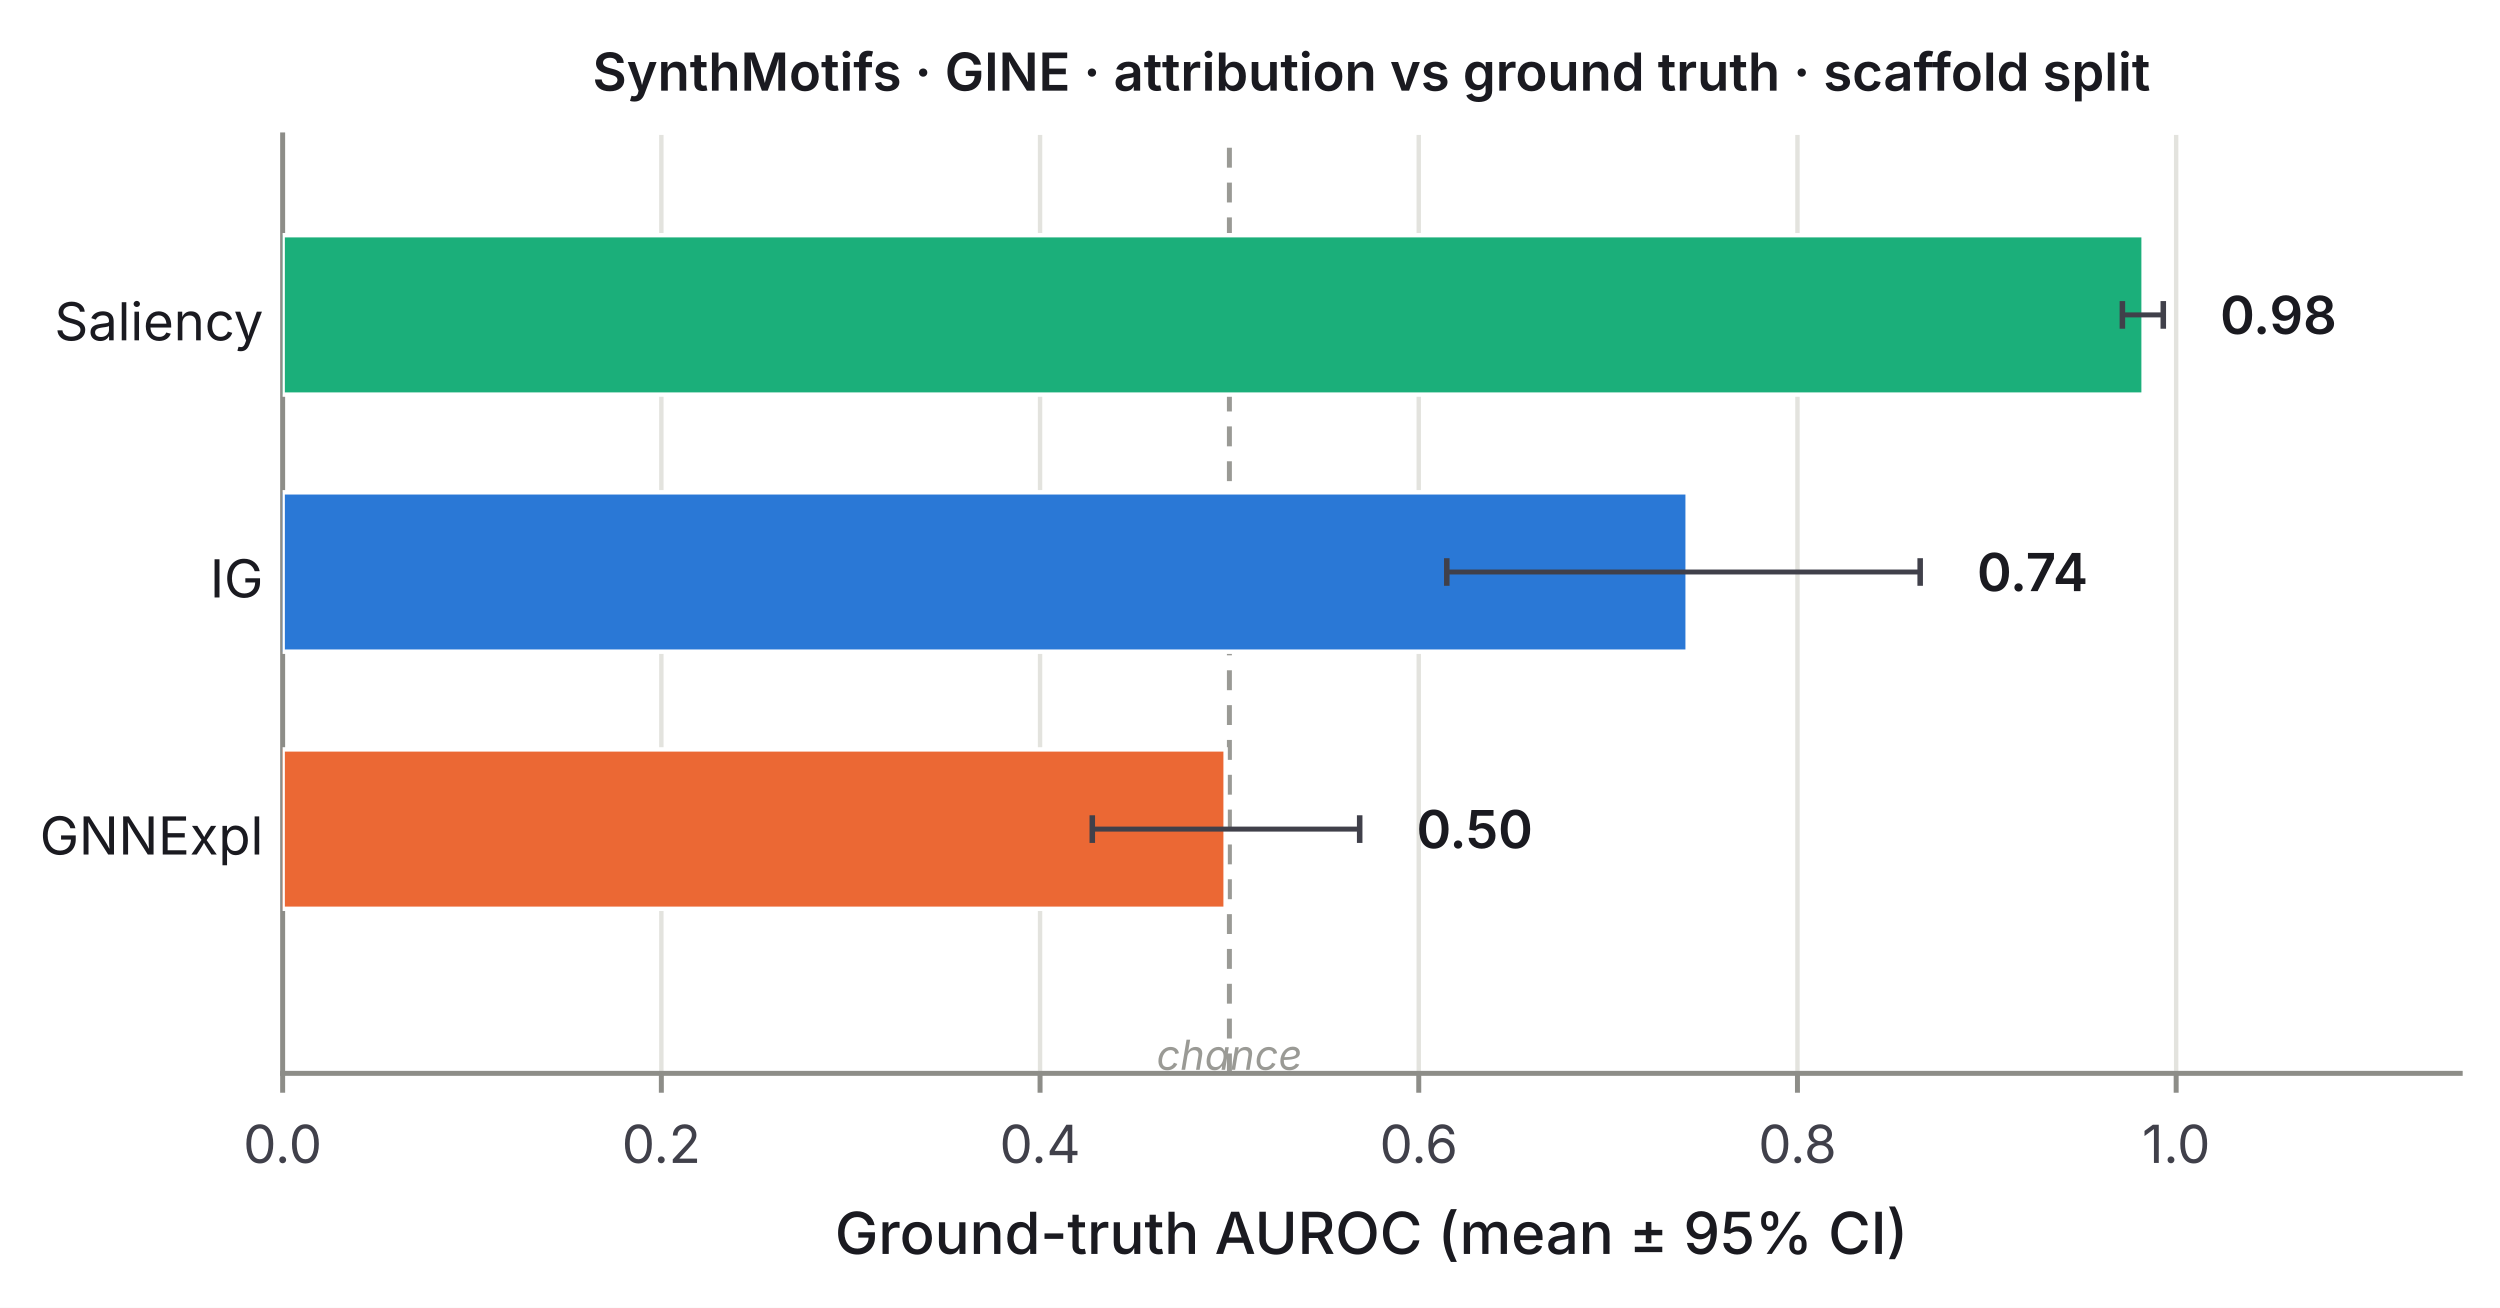
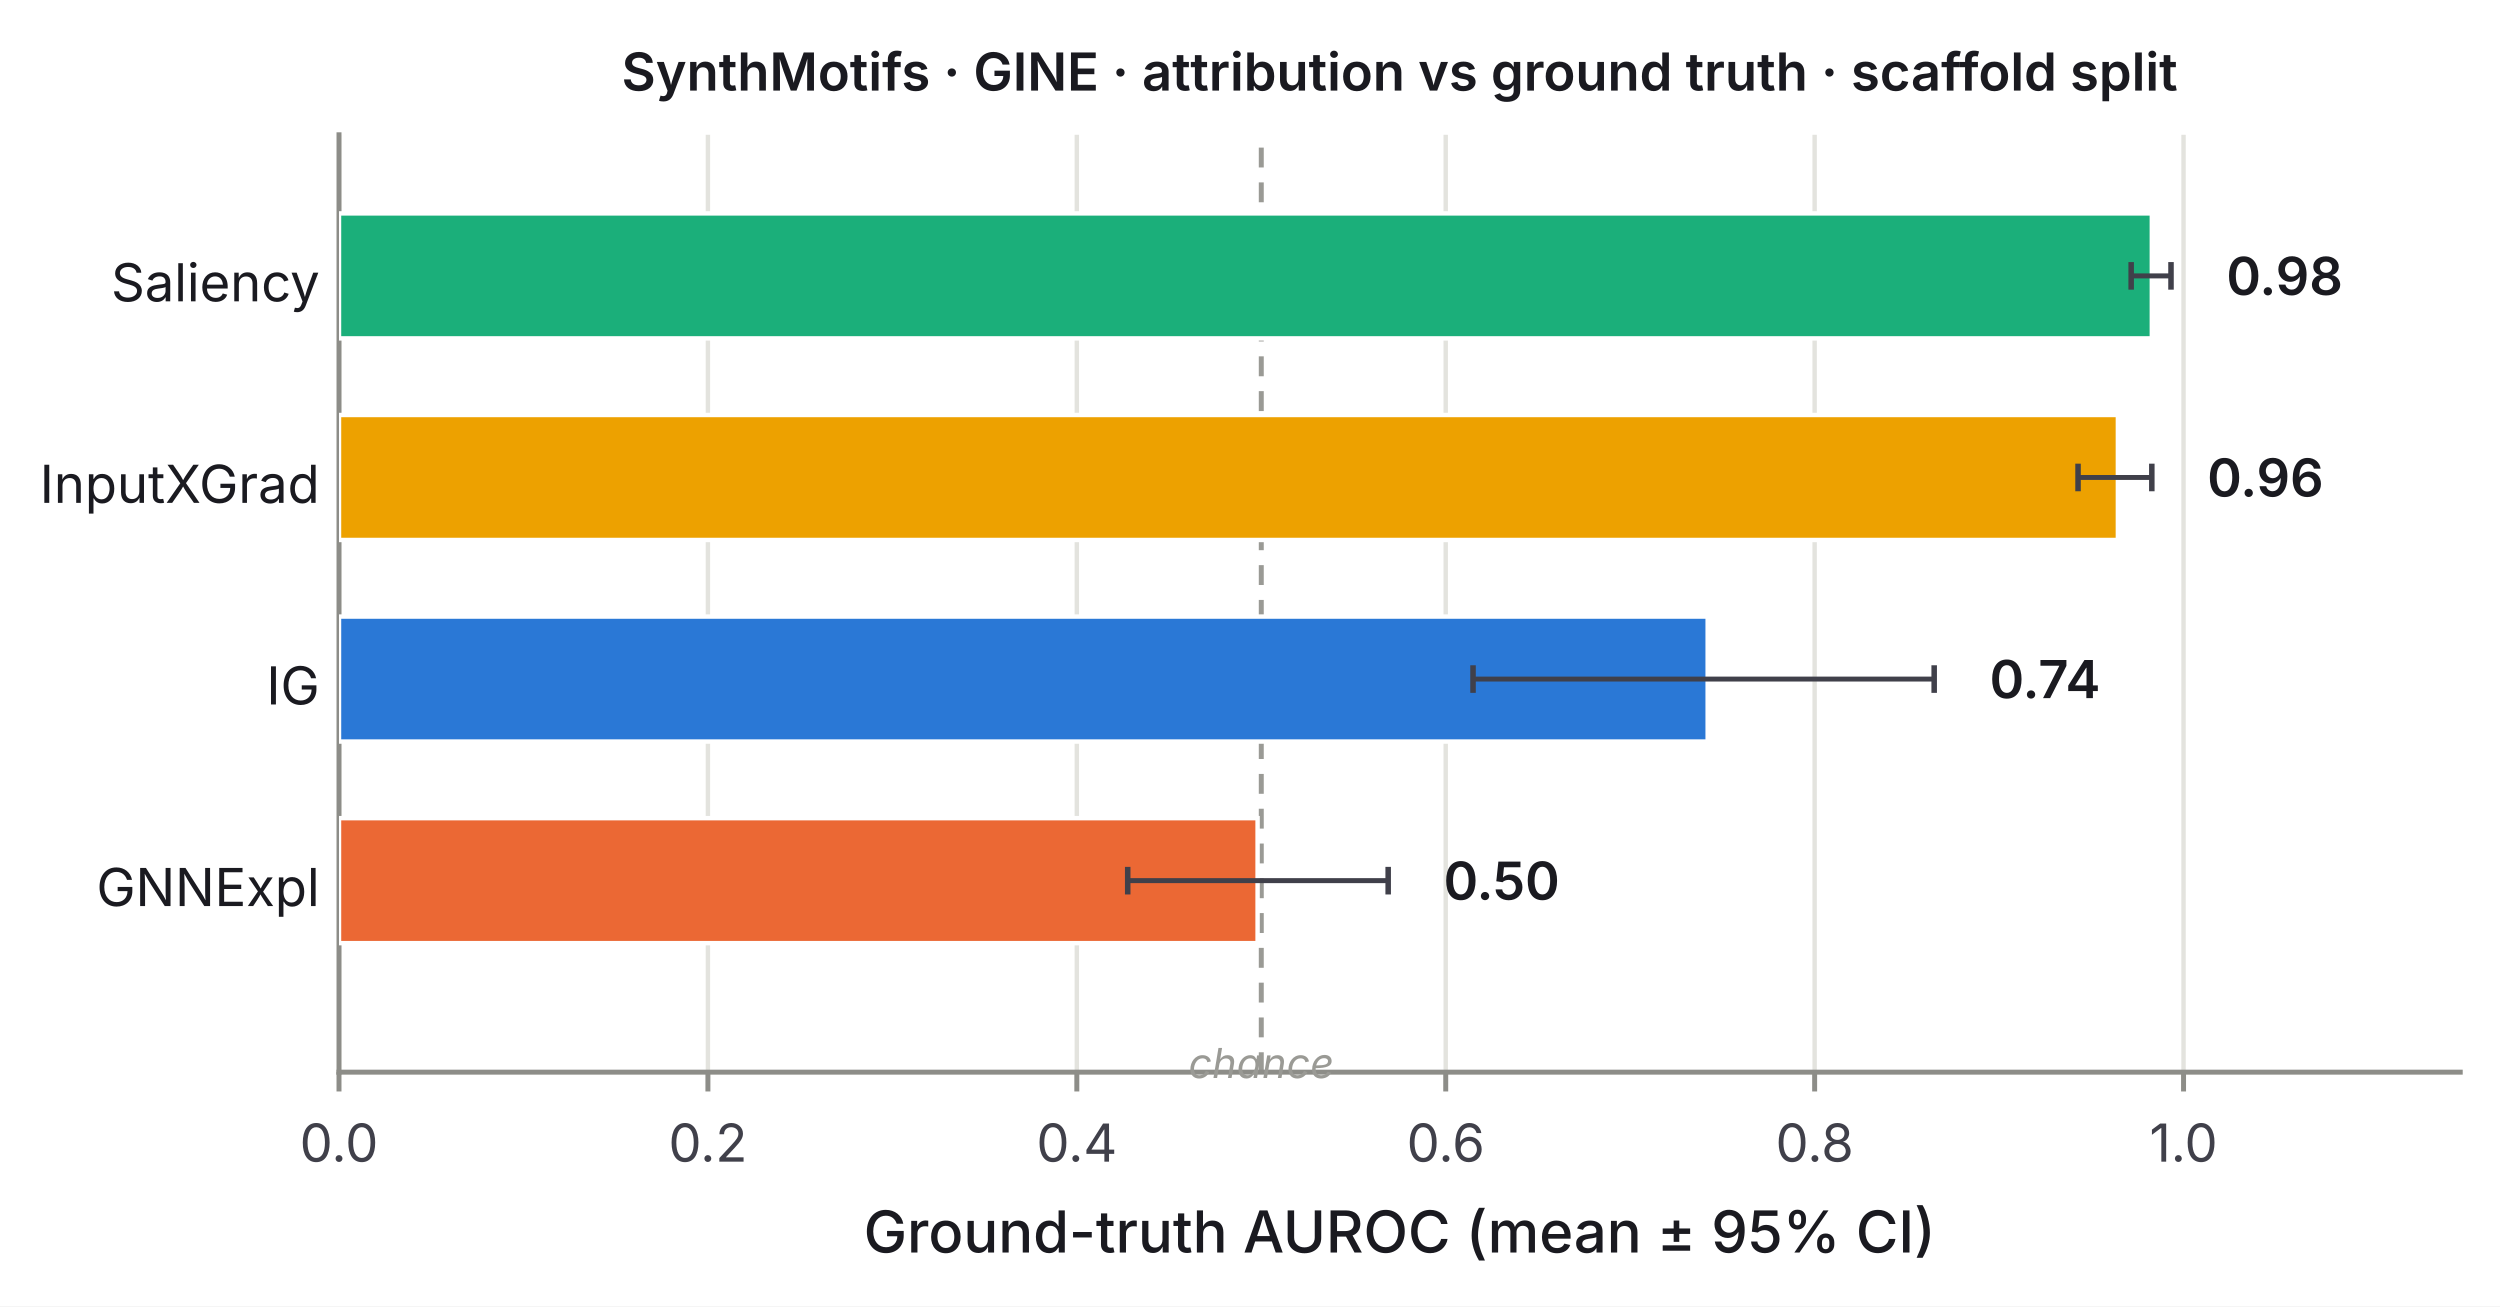
- <svg xmlns="http://www.w3.org/2000/svg" xmlns:xlink="http://www.w3.org/1999/xlink" width="452.138pt" height="236.52pt" viewBox="0 0 452.138 236.52" version="1.1">
+ <svg xmlns="http://www.w3.org/2000/svg" xmlns:xlink="http://www.w3.org/1999/xlink" width="452.641pt" height="236.52pt" viewBox="0 0 452.641 236.52" version="1.1">
  <defs>
    <style type="text/css">*{stroke-linejoin: round; stroke-linecap: butt}</style>
  </defs>
  <g id="figure_1">
    <g id="patch_1">
-       <path d="M 0 236.52  L 452.138 236.52  L 452.138 0  L 0 0  z " style="fill: #ffffff" />
+       <path d="M 0 236.52  L 452.641 236.52  L 452.641 0  L 0 0  z " style="fill: #ffffff" />
    </g>
    <g id="axes_1">
      <g id="patch_2">
-         <path d="M 51.118 194.121  L 444.938 194.121  L 444.938 24.403  L 51.118 24.403  z " style="fill: #ffffff" />
+         <path d="M 61.378 194.121  L 445.441 194.121  L 445.441 24.403  L 61.378 24.403  z " style="fill: #ffffff" />
      </g>
      <g id="matplotlib.axis_1">
        <g id="xtick_1">
          <g id="line2d_1">
-             <path d="M 51.118 194.121  L 51.118 24.403  " clip-path="url(#p7a04812eee)" style="fill: none; stroke: #e3e3de; stroke-width: 0.8; stroke-linecap: round" />
+             <path d="M 61.378 194.121  L 61.378 24.403  " clip-path="url(#pe765449eb9)" style="fill: none; stroke: #e3e3de; stroke-width: 0.8; stroke-linecap: round" />
          </g>
          <g id="line2d_2">
            <defs>
-               <path id="md89105994b" d="M 0 0  L 0 3.5  " style="stroke: #8d8d88; stroke-width: 0.9" />
+               <path id="m6e6cfd50a4" d="M 0 0  L 0 3.5  " style="stroke: #8d8d88; stroke-width: 0.9" />
            </defs>
            <g>
-               <use xlink:href="#md89105994b" x="51.118" y="194.121" style="fill: #8d8d88; stroke: #8d8d88; stroke-width: 0.9" />
+               <use xlink:href="#m6e6cfd50a4" x="61.378" y="194.121" style="fill: #8d8d88; stroke: #8d8d88; stroke-width: 0.9" />
            </g>
          </g>
          <g id="text_1">
-             <text style="font-size: 9.5px; font-family: 'Inter', 'Liberation Sans', 'Arial', 'Helvetica', 'DejaVu Sans', sans-serif; text-anchor: middle; fill: #40404a" x="51.118" y="210.324" transform="rotate(-0 51.11805 210.3239)">0.0</text>
+             <text style="font-size: 9.5px; font-family: 'Inter', 'Liberation Sans', 'Arial', 'Helvetica', 'DejaVu Sans', sans-serif; text-anchor: middle; fill: #40404a" x="61.378" y="210.324" transform="rotate(-0 61.37805 210.3239)">0.0</text>
          </g>
        </g>
        <g id="xtick_2">
          <g id="line2d_3">
-             <path d="M 119.608 194.121  L 119.608 24.403  " clip-path="url(#p7a04812eee)" style="fill: none; stroke: #e3e3de; stroke-width: 0.8; stroke-linecap: round" />
+             <path d="M 128.172 194.121  L 128.172 24.403  " clip-path="url(#pe765449eb9)" style="fill: none; stroke: #e3e3de; stroke-width: 0.8; stroke-linecap: round" />
          </g>
          <g id="line2d_4">
            <g>
-               <use xlink:href="#md89105994b" x="119.608" y="194.121" style="fill: #8d8d88; stroke: #8d8d88; stroke-width: 0.9" />
+               <use xlink:href="#m6e6cfd50a4" x="128.172" y="194.121" style="fill: #8d8d88; stroke: #8d8d88; stroke-width: 0.9" />
            </g>
          </g>
          <g id="text_2">
-             <text style="font-size: 9.5px; font-family: 'Inter', 'Liberation Sans', 'Arial', 'Helvetica', 'DejaVu Sans', sans-serif; text-anchor: middle; fill: #40404a" x="119.608" y="210.324" transform="rotate(-0 119.6085 210.3239)">0.2</text>
+             <text style="font-size: 9.5px; font-family: 'Inter', 'Liberation Sans', 'Arial', 'Helvetica', 'DejaVu Sans', sans-serif; text-anchor: middle; fill: #40404a" x="128.172" y="210.324" transform="rotate(-0 128.1715 210.3239)">0.2</text>
          </g>
        </g>
        <g id="xtick_3">
          <g id="line2d_5">
-             <path d="M 188.099 194.121  L 188.099 24.403  " clip-path="url(#p7a04812eee)" style="fill: none; stroke: #e3e3de; stroke-width: 0.8; stroke-linecap: round" />
+             <path d="M 194.965 194.121  L 194.965 24.403  " clip-path="url(#pe765449eb9)" style="fill: none; stroke: #e3e3de; stroke-width: 0.8; stroke-linecap: round" />
          </g>
          <g id="line2d_6">
            <g>
-               <use xlink:href="#md89105994b" x="188.099" y="194.121" style="fill: #8d8d88; stroke: #8d8d88; stroke-width: 0.9" />
+               <use xlink:href="#m6e6cfd50a4" x="194.965" y="194.121" style="fill: #8d8d88; stroke: #8d8d88; stroke-width: 0.9" />
            </g>
          </g>
          <g id="text_3">
-             <text style="font-size: 9.5px; font-family: 'Inter', 'Liberation Sans', 'Arial', 'Helvetica', 'DejaVu Sans', sans-serif; text-anchor: middle; fill: #40404a" x="188.099" y="210.324" transform="rotate(-0 188.0989 210.3239)">0.4</text>
+             <text style="font-size: 9.5px; font-family: 'Inter', 'Liberation Sans', 'Arial', 'Helvetica', 'DejaVu Sans', sans-serif; text-anchor: middle; fill: #40404a" x="194.965" y="210.324" transform="rotate(-0 194.965 210.3239)">0.4</text>
          </g>
        </g>
        <g id="xtick_4">
          <g id="line2d_7">
-             <path d="M 256.589 194.121  L 256.589 24.403  " clip-path="url(#p7a04812eee)" style="fill: none; stroke: #e3e3de; stroke-width: 0.8; stroke-linecap: round" />
+             <path d="M 261.758 194.121  L 261.758 24.403  " clip-path="url(#pe765449eb9)" style="fill: none; stroke: #e3e3de; stroke-width: 0.8; stroke-linecap: round" />
          </g>
          <g id="line2d_8">
            <g>
-               <use xlink:href="#md89105994b" x="256.589" y="194.121" style="fill: #8d8d88; stroke: #8d8d88; stroke-width: 0.9" />
+               <use xlink:href="#m6e6cfd50a4" x="261.758" y="194.121" style="fill: #8d8d88; stroke: #8d8d88; stroke-width: 0.9" />
            </g>
          </g>
          <g id="text_4">
-             <text style="font-size: 9.5px; font-family: 'Inter', 'Liberation Sans', 'Arial', 'Helvetica', 'DejaVu Sans', sans-serif; text-anchor: middle; fill: #40404a" x="256.589" y="210.324" transform="rotate(-0 256.5894 210.3239)">0.6</text>
+             <text style="font-size: 9.5px; font-family: 'Inter', 'Liberation Sans', 'Arial', 'Helvetica', 'DejaVu Sans', sans-serif; text-anchor: middle; fill: #40404a" x="261.758" y="210.324" transform="rotate(-0 261.7585 210.3239)">0.6</text>
          </g>
        </g>
        <g id="xtick_5">
          <g id="line2d_9">
-             <path d="M 325.08 194.121  L 325.08 24.403  " clip-path="url(#p7a04812eee)" style="fill: none; stroke: #e3e3de; stroke-width: 0.8; stroke-linecap: round" />
+             <path d="M 328.552 194.121  L 328.552 24.403  " clip-path="url(#pe765449eb9)" style="fill: none; stroke: #e3e3de; stroke-width: 0.8; stroke-linecap: round" />
          </g>
          <g id="line2d_10">
            <g>
-               <use xlink:href="#md89105994b" x="325.08" y="194.121" style="fill: #8d8d88; stroke: #8d8d88; stroke-width: 0.9" />
+               <use xlink:href="#m6e6cfd50a4" x="328.552" y="194.121" style="fill: #8d8d88; stroke: #8d8d88; stroke-width: 0.9" />
            </g>
          </g>
          <g id="text_5">
-             <text style="font-size: 9.5px; font-family: 'Inter', 'Liberation Sans', 'Arial', 'Helvetica', 'DejaVu Sans', sans-serif; text-anchor: middle; fill: #40404a" x="325.08" y="210.324" transform="rotate(-0 325.0798 210.3239)">0.8</text>
+             <text style="font-size: 9.5px; font-family: 'Inter', 'Liberation Sans', 'Arial', 'Helvetica', 'DejaVu Sans', sans-serif; text-anchor: middle; fill: #40404a" x="328.552" y="210.324" transform="rotate(-0 328.552 210.3239)">0.8</text>
          </g>
        </g>
        <g id="xtick_6">
          <g id="line2d_11">
-             <path d="M 393.57 194.121  L 393.57 24.403  " clip-path="url(#p7a04812eee)" style="fill: none; stroke: #e3e3de; stroke-width: 0.8; stroke-linecap: round" />
+             <path d="M 395.345 194.121  L 395.345 24.403  " clip-path="url(#pe765449eb9)" style="fill: none; stroke: #e3e3de; stroke-width: 0.8; stroke-linecap: round" />
          </g>
          <g id="line2d_12">
            <g>
-               <use xlink:href="#md89105994b" x="393.57" y="194.121" style="fill: #8d8d88; stroke: #8d8d88; stroke-width: 0.9" />
+               <use xlink:href="#m6e6cfd50a4" x="395.345" y="194.121" style="fill: #8d8d88; stroke: #8d8d88; stroke-width: 0.9" />
            </g>
          </g>
          <g id="text_6">
-             <text style="font-size: 9.5px; font-family: 'Inter', 'Liberation Sans', 'Arial', 'Helvetica', 'DejaVu Sans', sans-serif; text-anchor: middle; fill: #40404a" x="393.57" y="210.324" transform="rotate(-0 393.5702 210.3239)">1.0</text>
+             <text style="font-size: 9.5px; font-family: 'Inter', 'Liberation Sans', 'Arial', 'Helvetica', 'DejaVu Sans', sans-serif; text-anchor: middle; fill: #40404a" x="395.345" y="210.324" transform="rotate(-0 395.3454 210.3239)">1.0</text>
          </g>
        </g>
        <g id="text_7">
-           <text style="font-weight: 500; font-size: 10.5px; font-family: 'Inter', 'Liberation Sans', 'Arial', 'Helvetica', 'DejaVu Sans', sans-serif; text-anchor: middle; fill: #1a1a20" x="248.028" y="226.787" transform="rotate(-0 248.028 226.7873)">Ground-truth AUROC (mean ± 95% CI)</text>
+           <text style="font-weight: 500; font-size: 10.5px; font-family: 'Inter', 'Liberation Sans', 'Arial', 'Helvetica', 'DejaVu Sans', sans-serif; text-anchor: middle; fill: #1a1a20" x="253.409" y="226.787" transform="rotate(-0 253.4093 226.7873)">Ground-truth AUROC (mean ± 95% CI)</text>
        </g>
      </g>
      <g id="matplotlib.axis_2">
        <g id="ytick_1">
          <g id="line2d_13" />
          <g id="text_8">
-             <text style="font-size: 9.5px; font-family: 'Inter', 'Liberation Sans', 'Arial', 'Helvetica', 'DejaVu Sans', sans-serif; text-anchor: end; fill: #1a1a20" x="47.618" y="154.549" transform="rotate(-0 47.61805 154.5493)">GNNExpl</text>
+             <text style="font-size: 9.5px; font-family: 'Inter', 'Liberation Sans', 'Arial', 'Helvetica', 'DejaVu Sans', sans-serif; text-anchor: end; fill: #1a1a20" x="57.878" y="164.049" transform="rotate(-0 57.87805 164.0488)">GNNExpl</text>
          </g>
        </g>
        <g id="ytick_2">
          <g id="line2d_14" />
          <g id="text_9">
-             <text style="font-size: 9.5px; font-family: 'Inter', 'Liberation Sans', 'Arial', 'Helvetica', 'DejaVu Sans', sans-serif; text-anchor: end; fill: #1a1a20" x="47.618" y="108.051" transform="rotate(-0 47.61805 108.0513)">IG</text>
+             <text style="font-size: 9.5px; font-family: 'Inter', 'Liberation Sans', 'Arial', 'Helvetica', 'DejaVu Sans', sans-serif; text-anchor: end; fill: #1a1a20" x="57.878" y="127.55" transform="rotate(-0 57.87805 127.5504)">IG</text>
          </g>
        </g>
        <g id="ytick_3">
          <g id="line2d_15" />
          <g id="text_10">
-             <text style="font-size: 9.5px; font-family: 'Inter', 'Liberation Sans', 'Arial', 'Helvetica', 'DejaVu Sans', sans-serif; text-anchor: end; fill: #1a1a20" x="47.618" y="61.553" transform="rotate(-0 47.61805 61.55328)">Saliency</text>
+             <text style="font-size: 9.5px; font-family: 'Inter', 'Liberation Sans', 'Arial', 'Helvetica', 'DejaVu Sans', sans-serif; text-anchor: end; fill: #1a1a20" x="57.878" y="91.052" transform="rotate(-0 57.87805 91.052)">InputXGrad</text>
+           </g>
+         </g>
+         <g id="ytick_4">
+           <g id="line2d_16" />
+           <g id="text_11">
+             <text style="font-size: 9.5px; font-family: 'Inter', 'Liberation Sans', 'Arial', 'Helvetica', 'DejaVu Sans', sans-serif; text-anchor: end; fill: #1a1a20" x="57.878" y="54.554" transform="rotate(-0 57.87805 54.55358)">Saliency</text>
          </g>
        </g>
      </g>
-       <g id="line2d_16">
-         <path d="M 222.344 194.121  L 222.344 24.403  " clip-path="url(#p7a04812eee)" style="fill: none; stroke-dasharray: 3.6,2.7; stroke-dashoffset: 0; stroke: #9a9a95; stroke-width: 0.9" />
+       <g id="line2d_17">
+         <path d="M 228.362 194.121  L 228.362 24.403  " clip-path="url(#pe765449eb9)" style="fill: none; stroke-dasharray: 3.6,2.7; stroke-dashoffset: 0; stroke: #9a9a95; stroke-width: 0.9" />
      </g>
      <g id="patch_3">
-         <path d="M 51.118 194.121  L 51.118 24.403  " style="fill: none; stroke: #8d8d88; stroke-width: 0.9; stroke-linejoin: miter; stroke-linecap: square" />
+         <path d="M 61.378 194.121  L 61.378 24.403  " style="fill: none; stroke: #8d8d88; stroke-width: 0.9; stroke-linejoin: miter; stroke-linecap: square" />
      </g>
      <g id="patch_4">
-         <path d="M 51.118 194.121  L 444.938 194.121  " style="fill: none; stroke: #8d8d88; stroke-width: 0.9; stroke-linejoin: miter; stroke-linecap: square" />
+         <path d="M 61.378 194.121  L 445.441 194.121  " style="fill: none; stroke: #8d8d88; stroke-width: 0.9; stroke-linejoin: miter; stroke-linecap: square" />
      </g>
      <g id="patch_5">
-         <path d="M 51.118 164.362  L 221.659 164.362  L 221.659 135.533  L 51.118 135.533  z " clip-path="url(#p7a04812eee)" style="fill: #eb6834; stroke: #ffffff; stroke-width: 0.8; stroke-linejoin: miter" />
+         <path d="M 61.378 170.762  L 227.694 170.762  L 227.694 148.133  L 61.378 148.133  z " clip-path="url(#pe765449eb9)" style="fill: #eb6834; stroke: #ffffff; stroke-width: 0.8; stroke-linejoin: miter" />
      </g>
      <g id="patch_6">
-         <path d="M 51.118 117.864  L 305.218 117.864  L 305.218 89.035  L 51.118 89.035  z " clip-path="url(#p7a04812eee)" style="fill: #2a78d6; stroke: #ffffff; stroke-width: 0.8; stroke-linejoin: miter" />
+         <path d="M 61.378 134.263  L 309.182 134.263  L 309.182 111.634  L 61.378 111.634  z " clip-path="url(#pe765449eb9)" style="fill: #2a78d6; stroke: #ffffff; stroke-width: 0.8; stroke-linejoin: miter" />
      </g>
      <g id="patch_7">
-         <path d="M 51.118 71.366  L 387.68 71.366  L 387.68 42.537  L 51.118 42.537  z " clip-path="url(#p7a04812eee)" style="fill: #1baf7a; stroke: #ffffff; stroke-width: 0.8; stroke-linejoin: miter" />
+         <path d="M 61.378 97.765  L 383.456 97.765  L 383.456 75.136  L 61.378 75.136  z " clip-path="url(#pe765449eb9)" style="fill: #eda100; stroke: #ffffff; stroke-width: 0.8; stroke-linejoin: miter" />
      </g>
-       <g id="text_11">
-         <text style="font-style: italic; font-size: 7.5px; font-family: 'Inter', 'Liberation Sans', 'Arial', 'Helvetica', 'DejaVu Sans', sans-serif; text-anchor: middle; fill: #9a9a95" x="222.344" y="193.482" transform="rotate(-0 222.3441 193.4817)">chance</text>
+       <g id="patch_8">
+         <path d="M 61.378 61.267  L 389.601 61.267  L 389.601 38.638  L 61.378 38.638  z " clip-path="url(#pe765449eb9)" style="fill: #1baf7a; stroke: #ffffff; stroke-width: 0.8; stroke-linejoin: miter" />
      </g>
      <g id="text_12">
-         <text style="font-weight: 600; font-size: 9.5px; font-family: 'Inter', 'Liberation Sans', 'Arial', 'Helvetica', 'DejaVu Sans', sans-serif; text-anchor: start; fill: #1a1a20" x="256.178" y="153.404" transform="rotate(-0 256.1784 153.4035)">0.50</text>
+         <text style="font-style: italic; font-size: 7.5px; font-family: 'Inter', 'Liberation Sans', 'Arial', 'Helvetica', 'DejaVu Sans', sans-serif; text-anchor: middle; fill: #9a9a95" x="228.362" y="195.182" transform="rotate(-0 228.3617 195.1817)">chance</text>
      </g>
      <g id="text_13">
-         <text style="font-weight: 600; font-size: 9.5px; font-family: 'Inter', 'Liberation Sans', 'Arial', 'Helvetica', 'DejaVu Sans', sans-serif; text-anchor: start; fill: #1a1a20" x="357.548" y="106.906" transform="rotate(-0 357.5477 106.9055)">0.74</text>
+         <text style="font-weight: 600; font-size: 9.5px; font-family: 'Inter', 'Liberation Sans', 'Arial', 'Helvetica', 'DejaVu Sans', sans-serif; text-anchor: start; fill: #1a1a20" x="261.358" y="162.903" transform="rotate(-0 261.3577 162.9031)">0.50</text>
      </g>
      <g id="text_14">
-         <text style="font-weight: 600; font-size: 9.5px; font-family: 'Inter', 'Liberation Sans', 'Arial', 'Helvetica', 'DejaVu Sans', sans-serif; text-anchor: start; fill: #1a1a20" x="401.515" y="60.408" transform="rotate(-0 401.5151 60.40753)">0.98</text>
+         <text style="font-weight: 600; font-size: 9.5px; font-family: 'Inter', 'Liberation Sans', 'Arial', 'Helvetica', 'DejaVu Sans', sans-serif; text-anchor: start; fill: #1a1a20" x="360.215" y="126.405" transform="rotate(-0 360.2154 126.4047)">0.74</text>
      </g>
      <g id="text_15">
-         <text style="font-weight: 600; font-size: 9.5px; font-family: 'Inter', 'Liberation Sans', 'Arial', 'Helvetica', 'DejaVu Sans', sans-serif; text-anchor: middle; fill: #1a1a20" x="248.028" y="16.403" transform="rotate(-0 248.028 16.40312)">SynthMotifs · GINE · attribution vs ground truth · scaffold split</text>
+         <text style="font-weight: 600; font-size: 9.5px; font-family: 'Inter', 'Liberation Sans', 'Arial', 'Helvetica', 'DejaVu Sans', sans-serif; text-anchor: start; fill: #1a1a20" x="399.62" y="89.906" transform="rotate(-0 399.6202 89.90625)">0.96</text>
+       </g>
+       <g id="text_16">
+         <text style="font-weight: 600; font-size: 9.5px; font-family: 'Inter', 'Liberation Sans', 'Arial', 'Helvetica', 'DejaVu Sans', sans-serif; text-anchor: start; fill: #1a1a20" x="403.093" y="53.408" transform="rotate(-0 403.0935 53.40783)">0.98</text>
+       </g>
+       <g id="text_17">
+         <text style="font-weight: 600; font-size: 9.5px; font-family: 'Inter', 'Liberation Sans', 'Arial', 'Helvetica', 'DejaVu Sans', sans-serif; text-anchor: middle; fill: #1a1a20" x="253.409" y="16.403" transform="rotate(-0 253.4093 16.40312)">SynthMotifs · GINE · attribution vs ground truth · scaffold split</text>
      </g>
      <g id="LineCollection_1">
-         <path d="M 197.547 149.948  L 245.905 149.948  " clip-path="url(#p7a04812eee)" style="fill: none; stroke: #40404a; stroke-width: 0.9" />
-         <path d="M 261.658 103.45  L 347.274 103.45  " clip-path="url(#p7a04812eee)" style="fill: none; stroke: #40404a; stroke-width: 0.9" />
-         <path d="M 383.845 56.952  L 391.242 56.952  " clip-path="url(#p7a04812eee)" style="fill: none; stroke: #40404a; stroke-width: 0.9" />
+         <path d="M 204.179 159.447  L 251.339 159.447  " clip-path="url(#pe765449eb9)" style="fill: none; stroke: #40404a; stroke-width: 0.9" />
+         <path d="M 266.701 122.949  L 350.196 122.949  " clip-path="url(#pe765449eb9)" style="fill: none; stroke: #40404a; stroke-width: 0.9" />
+         <path d="M 376.243 86.45  L 389.601 86.45  " clip-path="url(#pe765449eb9)" style="fill: none; stroke: #40404a; stroke-width: 0.9" />
+         <path d="M 385.861 49.952  L 393.074 49.952  " clip-path="url(#pe765449eb9)" style="fill: none; stroke: #40404a; stroke-width: 0.9" />
      </g>
-       <g id="line2d_17">
+       <g id="line2d_18">
        <defs>
-           <path id="m77cfc5329c" d="M 0 2.5  L 0 -2.5  " style="stroke: #40404a" />
+           <path id="mc091ebce89" d="M 0 2.5  L 0 -2.5  " style="stroke: #40404a" />
        </defs>
-         <g clip-path="url(#p7a04812eee)">
-           <use xlink:href="#m77cfc5329c" x="197.547" y="149.948" style="fill: #1f77b4; stroke: #40404a" />
-           <use xlink:href="#m77cfc5329c" x="261.658" y="103.45" style="fill: #1f77b4; stroke: #40404a" />
-           <use xlink:href="#m77cfc5329c" x="383.845" y="56.952" style="fill: #1f77b4; stroke: #40404a" />
+         <g clip-path="url(#pe765449eb9)">
+           <use xlink:href="#mc091ebce89" x="204.179" y="159.447" style="fill: #1f77b4; stroke: #40404a" />
+           <use xlink:href="#mc091ebce89" x="266.701" y="122.949" style="fill: #1f77b4; stroke: #40404a" />
+           <use xlink:href="#mc091ebce89" x="376.243" y="86.45" style="fill: #1f77b4; stroke: #40404a" />
+           <use xlink:href="#mc091ebce89" x="385.861" y="49.952" style="fill: #1f77b4; stroke: #40404a" />
        </g>
      </g>
-       <g id="line2d_18">
-         <g clip-path="url(#p7a04812eee)">
-           <use xlink:href="#m77cfc5329c" x="245.905" y="149.948" style="fill: #1f77b4; stroke: #40404a" />
-           <use xlink:href="#m77cfc5329c" x="347.274" y="103.45" style="fill: #1f77b4; stroke: #40404a" />
-           <use xlink:href="#m77cfc5329c" x="391.242" y="56.952" style="fill: #1f77b4; stroke: #40404a" />
+       <g id="line2d_19">
+         <g clip-path="url(#pe765449eb9)">
+           <use xlink:href="#mc091ebce89" x="251.339" y="159.447" style="fill: #1f77b4; stroke: #40404a" />
+           <use xlink:href="#mc091ebce89" x="350.196" y="122.949" style="fill: #1f77b4; stroke: #40404a" />
+           <use xlink:href="#mc091ebce89" x="389.601" y="86.45" style="fill: #1f77b4; stroke: #40404a" />
+           <use xlink:href="#mc091ebce89" x="393.074" y="49.952" style="fill: #1f77b4; stroke: #40404a" />
        </g>
      </g>
    </g>
  </g>
  <defs>
-     <clipPath id="p7a04812eee">
-       <rect x="51.118" y="24.403" width="393.82" height="169.718" />
+     <clipPath id="pe765449eb9">
+       <rect x="61.378" y="24.403" width="384.062" height="169.718" />
    </clipPath>
  </defs>
</svg>
